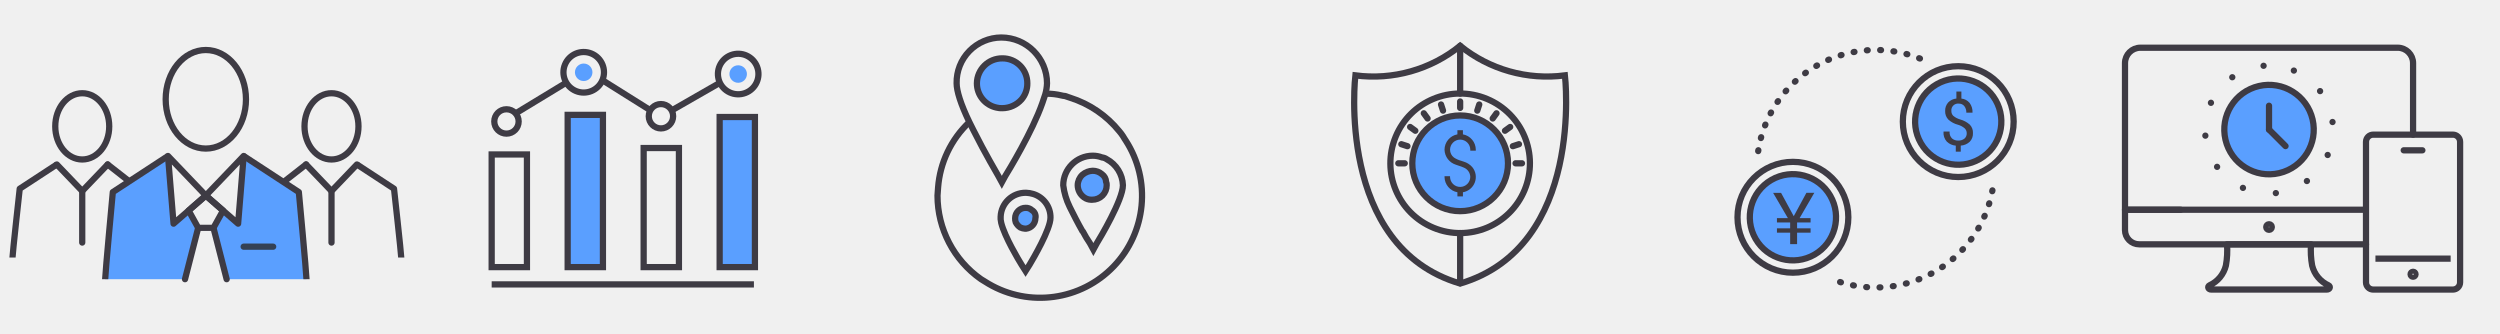
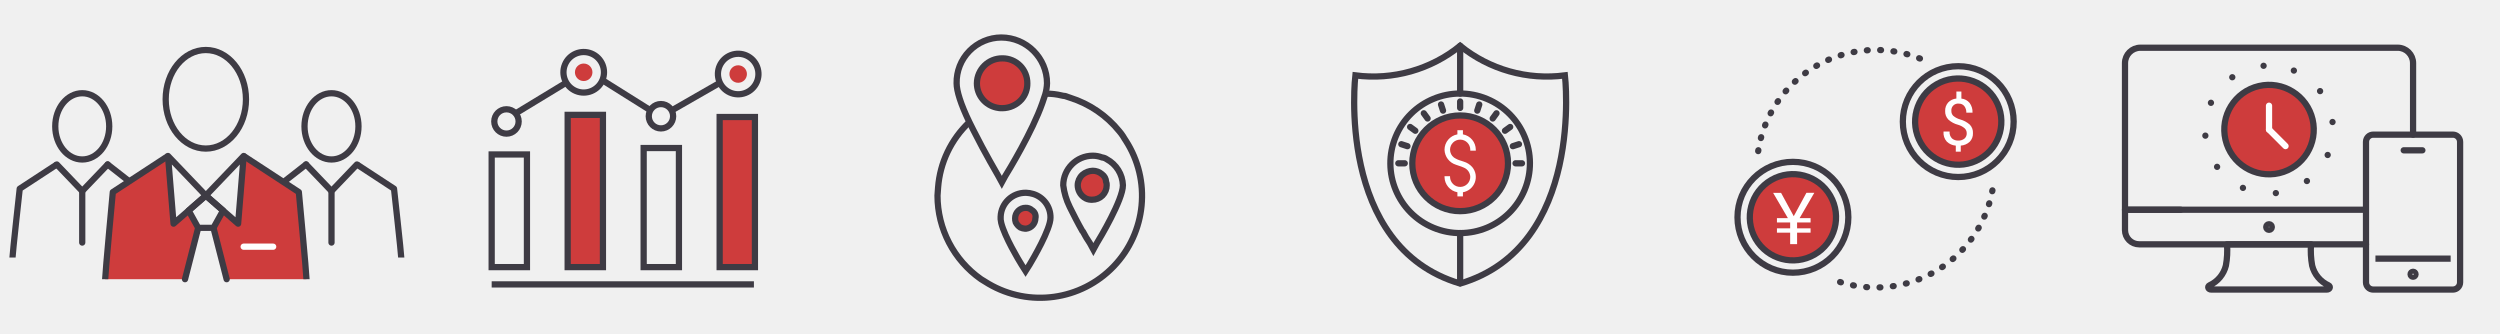
<svg xmlns="http://www.w3.org/2000/svg" id="icons_spite_100_site_features" width="600" height="80" viewBox="0 0 600 80">
  <g id="Icon01" transform="translate(0 -12)">
    <rect id="Rectangle_1" data-name="Rectangle 1" width="100" height="80" transform="translate(0 12)" fill="#eee" opacity="0" />
    <g id="icon_1" transform="translate(-1926.883 -1594.917)">
      <g id="icon_R" transform="translate(1995.45 1629.293)">
        <line id="Line_4" data-name="Line 4" y1="3.822" x2="4.888" transform="translate(0 17.095)" fill="none" stroke="#3e3b44" stroke-linecap="round" stroke-linejoin="round" stroke-width="1.5" />
        <line id="Line_5" data-name="Line 5" x1="6.103" y1="6.382" transform="translate(4.888 17.095)" fill="none" stroke="#3e3b44" stroke-linecap="round" stroke-linejoin="round" stroke-width="1.5" />
        <path id="Path_54" data-name="Path 54" d="M2050.089,1677.733c0-.839-1.734-16.516-1.734-16.516l-8.9-5.823" transform="translate(-2022.36 -1638.3)" fill="none" stroke="#3e3b44" stroke-linejoin="round" stroke-width="1.5" />
        <path id="Path_55" data-name="Path 55" d="M2038.164,1655.4l-6.1,6.382v12.357" transform="translate(-2021.071 -1638.3)" fill="none" stroke="#3e3b44" stroke-linecap="round" stroke-linejoin="round" stroke-width="1.5" />
        <ellipse id="Ellipse_1" data-name="Ellipse 1" cx="6.476" cy="7.95" rx="6.476" ry="7.95" transform="translate(4.515)" fill="none" stroke="#3e3b44" stroke-linecap="round" stroke-linejoin="round" stroke-width="1.5" />
      </g>
      <g id="icon_L" transform="translate(1929.883 1629.293)">
        <line id="Line_4-2" data-name="Line 4" x1="4.888" y1="3.822" transform="translate(22.841 17.095)" fill="none" stroke="#3e3b44" stroke-linecap="round" stroke-linejoin="round" stroke-width="1.5" />
        <line id="Line_5-2" data-name="Line 5" y1="6.382" x2="6.102" transform="translate(16.738 17.095)" fill="none" stroke="#3e3b44" stroke-linecap="round" stroke-linejoin="round" stroke-width="1.5" />
        <path id="Path_54-2" data-name="Path 54" d="M2039.453,1677.733c0-.839,1.734-16.516,1.734-16.516l8.9-5.823" transform="translate(-2039.453 -1638.3)" fill="none" stroke="#3e3b44" stroke-linejoin="round" stroke-width="1.5" />
        <path id="Path_55-2" data-name="Path 55" d="M2032.062,1655.4l6.1,6.382v12.357" transform="translate(-2021.426 -1638.3)" fill="none" stroke="#3e3b44" stroke-linecap="round" stroke-linejoin="round" stroke-width="1.5" />
        <ellipse id="Ellipse_1-2" data-name="Ellipse 1" cx="6.476" cy="7.95" rx="6.476" ry="7.95" transform="translate(10.263)" fill="none" stroke="#3e3b44" stroke-linecap="round" stroke-linejoin="round" stroke-width="1.5" />
      </g>
      <g id="İcon_big" transform="translate(1952.125 1618.917)">
-         <path id="Path_46" data-name="Path 46" d="M2011.653,1681.357l-1.833-20.908-13.245-8.377-1.281,15.334-3.668-2.528-2.3,4.473,3.165,12Z" transform="translate(-1963.339 -1626.351)" fill="#5a9fff" />
-         <path id="Path_47" data-name="Path 47" d="M1957.848,1681.357l1.833-20.908,13.245-8.377,1.282,15.334,3.668-2.528,2.3,4.473-3.166,12Z" transform="translate(-1957.848 -1626.351)" fill="#5a9fff" />
+         <path id="Path_46" data-name="Path 46" d="M2011.653,1681.357l-1.833-20.908-13.245-8.377-1.281,15.334-3.668-2.528-2.3,4.473,3.165,12Z" transform="translate(-1963.339 -1626.351)" fill="#ce3c3c" />
+         <path id="Path_47" data-name="Path 47" d="M1957.848,1681.357l1.833-20.908,13.245-8.377,1.282,15.334,3.668-2.528,2.3,4.473-3.166,12Z" transform="translate(-1957.848 -1626.351)" fill="#ce3c3c" />
        <path id="Path_48" data-name="Path 48" d="M1957.848,1681.3c0-1.249,1.833-20.907,1.833-20.907l13.245-8.663" transform="translate(-1957.848 -1626.291)" fill="none" stroke="#3e3b44" stroke-linejoin="round" stroke-width="1.5" />
        <path id="Path_49" data-name="Path 49" d="M1976.111,1651.726l1.333,16.243,7.747-6.747Z" transform="translate(-1961.033 -1626.291)" fill="none" stroke="#3e3b44" stroke-linecap="round" stroke-linejoin="round" stroke-width="1.5" />
        <line id="Line_1" data-name="Line 1" x1="3.165" y2="12.328" transform="translate(19.159 42.678)" fill="none" stroke="#3e3b44" stroke-linecap="round" stroke-linejoin="round" stroke-width="1.5" />
        <path id="Path_50" data-name="Path 50" d="M2013.184,1681.3c0-1.249-1.833-20.907-1.833-20.907l-13.244-8.663" transform="translate(-1964.87 -1626.291)" fill="none" stroke="#3e3b44" stroke-linejoin="round" stroke-width="1.5" />
        <path id="Path_51" data-name="Path 51" d="M1996.188,1651.726l-1.333,16.243-7.747-6.747Z" transform="translate(-1962.951 -1626.291)" fill="none" stroke="#3e3b44" stroke-linecap="round" stroke-linejoin="round" stroke-width="1.5" />
        <path id="Path_52" data-name="Path 52" d="M1986.236,1663.228l-4.13,3.6,2.3,4.15h3.665l2.3-4.15Z" transform="translate(-1962.079 -1628.297)" fill="none" stroke="#3e3b44" stroke-linecap="round" stroke-linejoin="round" stroke-width="1.5" />
        <line id="Line_2" data-name="Line 2" x2="3.165" y2="12.328" transform="translate(25.99 42.678)" fill="none" stroke="#3e3b44" stroke-linecap="round" stroke-linejoin="round" stroke-width="1.5" />
-         <line id="Line_3" data-name="Line 3" x2="7.081" transform="translate(33.237 47.204)" fill="none" stroke="#344154" stroke-linecap="round" stroke-linejoin="round" stroke-width="1.5" />
+         <line id="Line_3" data-name="Line 3" x2="7.081" transform="translate(33.237 47.204)" fill="none" stroke="#fff" stroke-linecap="round" stroke-linejoin="round" stroke-width="1.5" />
        <path id="Path_53" data-name="Path 53" d="M1994.708,1632.746c0-6.533-4.314-11.829-9.635-11.829s-9.635,5.3-9.635,11.829,4.314,11.828,9.635,11.828S1994.708,1639.278,1994.708,1632.746Z" transform="translate(-1960.916 -1620.917)" fill="none" stroke="#3e3b44" stroke-linecap="round" stroke-linejoin="round" stroke-width="1.5" />
      </g>
    </g>
  </g>
  <g id="Icon02" transform="translate(100 -12)">
    <rect id="Rectangle_1-2" data-name="Rectangle 1" width="100" height="80" transform="translate(0 12)" fill="#eee" opacity="0" />
    <g id="icon_bg" transform="translate(-1313.817 -481.987)">
-       <path id="Path_58" data-name="Path 58" d="M1231.508,505.892a2.1,2.1,0,1,0-2.1,2.1A2.1,2.1,0,0,0,1231.508,505.892Z" transform="translate(124.495 5.445)" fill="#5a9fff" />
+       <path id="Path_58" data-name="Path 58" d="M1231.508,505.892a2.1,2.1,0,1,0-2.1,2.1A2.1,2.1,0,0,0,1231.508,505.892Z" transform="translate(124.495 5.445)" fill="#ce3c3c" />
      <line id="Line_8" data-name="Line 8" x2="62.94" transform="translate(1331.817 562.244)" fill="none" stroke="#3e3b44" stroke-miterlimit="10" stroke-width="1.5" />
      <rect id="Rectangle_11" data-name="Rectangle 11" width="8.466" height="27.037" transform="translate(1331.817 531.058)" fill="none" stroke="#3e3b44" stroke-width="1.5" />
-       <rect id="Rectangle_12" data-name="Rectangle 12" width="8.466" height="36.027" transform="translate(1386.533 522.068)" fill="#5a9fff" stroke="#3e3b44" stroke-width="1.5" />
-       <rect id="Rectangle_13" data-name="Rectangle 13" width="8.466" height="36.542" transform="translate(1350.056 521.553)" fill="#5a9fff" stroke="#3e3b44" stroke-width="1.5" />
+       <rect id="Rectangle_12" data-name="Rectangle 12" width="8.466" height="36.027" transform="translate(1386.533 522.068)" fill="#ce3c3c" stroke="#3e3b44" stroke-width="1.5" />
+       <rect id="Rectangle_13" data-name="Rectangle 13" width="8.466" height="36.542" transform="translate(1350.056 521.553)" fill="#ce3c3c" stroke="#3e3b44" stroke-width="1.5" />
      <ellipse id="Ellipse_3" data-name="Ellipse 3" cx="4.864" cy="4.864" rx="4.864" ry="4.864" transform="matrix(0.381, -0.925, 0.925, 0.381, 1347.557, 513.983)" fill="none" stroke="#3e3b44" stroke-miterlimit="10" stroke-width="1.5" />
-       <path id="Path_59" data-name="Path 59" d="M1295.864,506.617a2.1,2.1,0,1,0-2.1,2.1A2.1,2.1,0,0,0,1295.864,506.617Z" transform="translate(97.215 5.138)" fill="#5a9fff" />
+       <path id="Path_59" data-name="Path 59" d="M1295.864,506.617a2.1,2.1,0,1,0-2.1,2.1A2.1,2.1,0,0,0,1295.864,506.617Z" transform="translate(97.215 5.138)" fill="#ce3c3c" />
      <ellipse id="Ellipse_4" data-name="Ellipse 4" cx="4.864" cy="4.864" rx="4.864" ry="4.864" transform="matrix(0.987, -0.16, 0.16, 0.987, 1385.404, 507.73)" fill="none" stroke="#3e3b44" stroke-miterlimit="10" stroke-width="1.5" />
      <rect id="Rectangle_14" data-name="Rectangle 14" width="8.466" height="28.582" transform="translate(1368.294 529.513)" fill="none" stroke="#3e3b44" stroke-width="1.5" />
      <ellipse id="Ellipse_5" data-name="Ellipse 5" cx="2.924" cy="2.924" rx="2.924" ry="2.924" transform="translate(1369.521 518.959)" fill="none" stroke="#3e3b44" stroke-miterlimit="10" stroke-width="1.5" />
      <path id="Path_60" data-name="Path 60" d="M1199.549,525.765a2.924,2.924,0,1,0-2.924,2.923A2.924,2.924,0,0,0,1199.549,525.765Z" transform="translate(138.744 -2.629)" fill="none" stroke="#3e3b44" stroke-miterlimit="10" stroke-width="1.5" />
      <line id="Line_9" data-name="Line 9" y1="7.389" x2="12.167" transform="translate(1337.559 513.815)" fill="none" stroke="#3e3b44" stroke-miterlimit="10" stroke-width="1.5" />
      <line id="Line_10" data-name="Line 10" x2="11.131" y2="6.985" transform="translate(1358.39 513.227)" fill="none" stroke="#3e3b44" stroke-miterlimit="10" stroke-width="1.5" />
      <line id="Line_11" data-name="Line 11" y1="6.643" x2="11.581" transform="translate(1375.018 513.851)" fill="none" stroke="#3e3b44" stroke-miterlimit="10" stroke-width="1.5" />
    </g>
  </g>
  <g id="Icon03" transform="translate(200 -12)">
    <rect id="Rectangle_1-3" data-name="Rectangle 1" width="100" height="80" transform="translate(0 12)" fill="#eee" opacity="0" />
    <g id="icon" transform="translate(25 21)">
      <g id="Group_4838" data-name="Group 4838" transform="translate(0 13.488)">
        <path id="Path_9555" data-name="Path 9555" d="M8.448,17.214A24.043,24.043,0,0,0,.939,32.926L.8,34.873h0A24.529,24.529,0,0,0,11.229,54.9h0l1.808,1.112h0A24.467,24.467,0,0,0,45.992,21.663s-.556-.834-.7-1.112a11.282,11.282,0,0,0-.834-1.112,24.774,24.774,0,0,0-11.819-8.065,12.8,12.8,0,0,1-1.251-.417,4.917,4.917,0,0,1-.834-.139,14.85,14.85,0,0,0-3.476-.417" transform="translate(-0.8 -10.4)" fill="none" stroke="#3e3b44" stroke-miterlimit="10" stroke-width="1.5" />
      </g>
      <g id="Group_4839" data-name="Group 4839" transform="translate(4.589 0)">
-         <path id="Path_9556" data-name="Path 9556" d="M12.328,16.119a4.73,4.73,0,0,0,1.391.139,6.2,6.2,0,0,0,4.589-2.086A5.829,5.829,0,0,0,19.7,10.279,5.935,5.935,0,0,0,13.718,4.3,6.054,6.054,0,0,0,7.6,10.279,5.952,5.952,0,0,0,12.328,16.119Z" transform="translate(-2.733 0.706)" fill="#5a9fff" stroke="#3e3b44" stroke-miterlimit="10" stroke-width="1.5" />
-         <path id="Path_9557" data-name="Path 9557" d="M30.84,24.534a3.409,3.409,0,0,0-2.225-.834h0a4,4,0,0,0-2.5.973A3.482,3.482,0,0,0,25,27.176a3.628,3.628,0,0,0,1.53,2.92,2.982,2.982,0,0,0,1.669.556h.278a3.443,3.443,0,0,0,3.476-3.476,1.764,1.764,0,0,0-.139-.834A2.377,2.377,0,0,0,30.84,24.534Z" transform="translate(4.062 8.282)" fill="#5a9fff" stroke="#3e3b44" stroke-miterlimit="10" stroke-width="1.5" />
-         <path id="Path_9558" data-name="Path 9558" d="M18.233,30.656A2.091,2.091,0,0,0,16.7,30.1a2.493,2.493,0,0,0-2.5,2.5,2.715,2.715,0,0,0,.139.973,3.283,3.283,0,0,0,1.112,1.251,3.273,3.273,0,0,0,1.112.278h.278a2.547,2.547,0,0,0,2.225-2.5A1.78,1.78,0,0,0,18.233,30.656Z" transform="translate(-0.156 10.781)" fill="#5a9fff" stroke="#3e3b44" stroke-miterlimit="10" stroke-width="1.5" />
+         <path id="Path_9556" data-name="Path 9556" d="M12.328,16.119a4.73,4.73,0,0,0,1.391.139,6.2,6.2,0,0,0,4.589-2.086A5.829,5.829,0,0,0,19.7,10.279,5.935,5.935,0,0,0,13.718,4.3,6.054,6.054,0,0,0,7.6,10.279,5.952,5.952,0,0,0,12.328,16.119Z" transform="translate(-2.733 0.706)" fill="#ce3c3c" stroke="#3e3b44" stroke-miterlimit="10" stroke-width="1.5" />
+         <path id="Path_9557" data-name="Path 9557" d="M30.84,24.534a3.409,3.409,0,0,0-2.225-.834h0a4,4,0,0,0-2.5.973A3.482,3.482,0,0,0,25,27.176a3.628,3.628,0,0,0,1.53,2.92,2.982,2.982,0,0,0,1.669.556h.278a3.443,3.443,0,0,0,3.476-3.476,1.764,1.764,0,0,0-.139-.834A2.377,2.377,0,0,0,30.84,24.534Z" transform="translate(4.062 8.282)" fill="#ce3c3c" stroke="#3e3b44" stroke-miterlimit="10" stroke-width="1.5" />
+         <path id="Path_9558" data-name="Path 9558" d="M18.233,30.656A2.091,2.091,0,0,0,16.7,30.1a2.493,2.493,0,0,0-2.5,2.5,2.715,2.715,0,0,0,.139.973,3.283,3.283,0,0,0,1.112,1.251,3.273,3.273,0,0,0,1.112.278h.278a2.547,2.547,0,0,0,2.225-2.5A1.78,1.78,0,0,0,18.233,30.656Z" transform="translate(-0.156 10.781)" fill="#ce3c3c" stroke="#3e3b44" stroke-miterlimit="10" stroke-width="1.5" />
        <path id="Path_9559" data-name="Path 9559" d="M19.487,27.778h0a6.718,6.718,0,0,0-1.669-.278h-.139A5.971,5.971,0,0,0,11.7,33.2v.7c0,.139.139.834.139.834.834,3.337,4.172,8.9,4.867,10.012l.973,1.53.973-1.53c.834-1.391,5.006-8.482,5.006-11.263A5.842,5.842,0,0,0,19.487,27.778Z" transform="translate(-1.132 9.766)" fill="none" stroke="#3e3b44" stroke-miterlimit="10" stroke-width="1.5" />
        <path id="Path_9560" data-name="Path 9560" d="M32.929,21.934h0a2.444,2.444,0,0,0-1.112-.417,6.3,6.3,0,0,0-2.225-.417A7.122,7.122,0,0,0,22.5,28.192a16.07,16.07,0,0,0,1.53,5.145l.417.834h0c.556,1.112,1.53,3.059,2.642,5.006h0l.139.139A25.656,25.656,0,0,0,28.9,42.1l.834,1.53.834-1.53c.7-1.112,6.257-10.429,6.257-13.905A7.393,7.393,0,0,0,32.929,21.934Z" transform="translate(3.086 7.267)" fill="none" stroke="#3e3b44" stroke-miterlimit="10" stroke-width="1.5" />
        <path id="Path_9561" data-name="Path 9561" d="M8.133,22.948c2.781,5.562,5.84,10.707,5.979,10.985l.834,1.53.834-1.53c.7-1.112,6.535-10.707,8.9-17.521l.7-2.086a11.23,11.23,0,0,0,.417-2.642A11.008,11.008,0,0,0,14.807.7,10.773,10.773,0,0,0,4.1,11.685c0,1.808.973,5.006,3.059,9.316Z" transform="translate(-4.1 -0.7)" fill="none" stroke="#3e3b44" stroke-miterlimit="10" stroke-width="1.5" />
      </g>
    </g>
  </g>
  <g id="Icon04" transform="translate(300 -12)">
    <rect id="Rectangle_1-4" data-name="Rectangle 1" width="100" height="80" transform="translate(0 12)" fill="#eee" opacity="0" />
    <g id="icon-2" data-name="icon" transform="translate(-2467.032 -657.39)">
      <g id="Group_4868" data-name="Group 4868" transform="translate(2495.594 686.71)">
        <circle id="Ellipse_6" data-name="Ellipse 6" cx="16.742" cy="16.742" r="16.742" transform="translate(0 30.934) rotate(-67.5)" fill="none" stroke="#3e3b44" stroke-miterlimit="10" stroke-width="1.5" />
-         <circle id="Ellipse_7" data-name="Ellipse 7" cx="11.486" cy="11.486" r="11.486" transform="translate(10.388 10.388)" fill="#5a9fff" stroke="#3e3b44" stroke-miterlimit="10" stroke-width="1.5" />
-         <path id="Path_9562" data-name="Path 9562" d="M2542.295,725.234v-.221a3.758,3.758,0,0,0-3.092-3.692v-.992h-1.325v.992a3.758,3.758,0,0,0-3.092,3.692,3.9,3.9,0,0,0,2.744,3.6c.228.085.46.161.692.237a9.9,9.9,0,0,1,1.18.442,2.483,2.483,0,0,1,1.569,2.233,2.43,2.43,0,0,1-4.859.049l0-.217h-1.323l0,.224a3.767,3.767,0,0,0,3.092,3.636v.992h1.325v-.992a3.723,3.723,0,0,0,2.236-6.045,4.361,4.361,0,0,0-2.053-1.307c-.184-.065-.373-.126-.562-.188a6.1,6.1,0,0,1-1.782-.795,2.371,2.371,0,0,1-.931-1.868,2.429,2.429,0,1,1,4.859,0v.221Z" transform="translate(-2516.665 -706.395)" fill="#3e3b44" />
+         <circle id="Ellipse_7" data-name="Ellipse 7" cx="11.486" cy="11.486" r="11.486" transform="translate(10.388 10.388)" fill="#ce3c3c" stroke="#3e3b44" stroke-miterlimit="10" stroke-width="1.5" />
+         <path id="Path_9562" data-name="Path 9562" d="M2542.295,725.234v-.221a3.758,3.758,0,0,0-3.092-3.692v-.992h-1.325v.992a3.758,3.758,0,0,0-3.092,3.692,3.9,3.9,0,0,0,2.744,3.6c.228.085.46.161.692.237a9.9,9.9,0,0,1,1.18.442,2.483,2.483,0,0,1,1.569,2.233,2.43,2.43,0,0,1-4.859.049l0-.217h-1.323l0,.224a3.767,3.767,0,0,0,3.092,3.636v.992h1.325v-.992a3.723,3.723,0,0,0,2.236-6.045,4.361,4.361,0,0,0-2.053-1.307c-.184-.065-.373-.126-.562-.188a6.1,6.1,0,0,1-1.782-.795,2.371,2.371,0,0,1-.931-1.868,2.429,2.429,0,1,1,4.859,0v.221Z" transform="translate(-2516.665 -706.395)" fill="#fff" />
        <line id="Line_12" data-name="Line 12" y2="1.544" transform="translate(21.874 7.034)" fill="none" stroke="#3e3b44" stroke-linecap="round" stroke-linejoin="round" stroke-width="1.5" />
        <line id="Line_13" data-name="Line 13" x2="0.477" y2="1.469" transform="translate(17.288 7.76)" fill="none" stroke="#3e3b44" stroke-linecap="round" stroke-linejoin="round" stroke-width="1.5" />
        <line id="Line_14" data-name="Line 14" x2="0.908" y2="1.249" transform="translate(13.151 9.868)" fill="none" stroke="#3e3b44" stroke-linecap="round" stroke-linejoin="round" stroke-width="1.5" />
        <line id="Line_15" data-name="Line 15" x2="1.249" y2="0.908" transform="translate(9.868 13.151)" fill="none" stroke="#3e3b44" stroke-linecap="round" stroke-linejoin="round" stroke-width="1.5" />
        <line id="Line_16" data-name="Line 16" x2="1.469" y2="0.477" transform="translate(7.76 17.288)" fill="none" stroke="#3e3b44" stroke-linecap="round" stroke-linejoin="round" stroke-width="1.5" />
        <line id="Line_17" data-name="Line 17" x2="1.544" transform="translate(7.034 21.874)" fill="none" stroke="#3e3b44" stroke-linecap="round" stroke-linejoin="round" stroke-width="1.5" />
        <line id="Line_18" data-name="Line 18" x1="1.544" transform="translate(35.17 21.874)" fill="none" stroke="#3e3b44" stroke-linecap="round" stroke-linejoin="round" stroke-width="1.5" />
        <line id="Line_19" data-name="Line 19" x1="1.469" y2="0.477" transform="translate(34.519 17.288)" fill="none" stroke="#3e3b44" stroke-linecap="round" stroke-linejoin="round" stroke-width="1.5" />
        <line id="Line_20" data-name="Line 20" x1="1.249" y2="0.908" transform="translate(32.631 13.151)" fill="none" stroke="#3e3b44" stroke-linecap="round" stroke-linejoin="round" stroke-width="1.5" />
        <line id="Line_21" data-name="Line 21" x1="0.908" y2="1.249" transform="translate(29.689 9.868)" fill="none" stroke="#3e3b44" stroke-linecap="round" stroke-linejoin="round" stroke-width="1.5" />
        <line id="Line_22" data-name="Line 22" x1="0.477" y2="1.469" transform="translate(25.983 7.76)" fill="none" stroke="#3e3b44" stroke-linecap="round" stroke-linejoin="round" stroke-width="1.5" />
      </g>
      <path id="Path_9563" data-name="Path 9563" d="M2542.615,687.481a33.143,33.143,0,0,1-25.147-7.091,33.144,33.144,0,0,1-25.148,7.091s-4.842,41.1,25.148,49.96C2547.458,728.578,2542.615,687.481,2542.615,687.481Z" transform="translate(0 0)" fill="none" stroke="#3e3b44" stroke-linecap="round" stroke-miterlimit="10" stroke-width="1.5" />
      <line id="Line_23" data-name="Line 23" y2="11.453" transform="translate(2517.468 680.39)" fill="none" stroke="#3e3b44" stroke-linecap="round" stroke-miterlimit="10" stroke-width="1.5" />
      <line id="Line_24" data-name="Line 24" y2="12.026" transform="translate(2517.468 725.326)" fill="none" stroke="#3e3b44" stroke-linecap="round" stroke-miterlimit="10" stroke-width="1.5" />
    </g>
  </g>
  <g id="Icon05" transform="translate(400 -12)">
    <rect id="Rectangle_1-5" data-name="Rectangle 1" width="100" height="80" transform="translate(0 12)" fill="#eee" opacity="0" />
    <g id="icon-3" data-name="icon" transform="translate(-544.845 -968.5)">
      <g id="Group_4873" data-name="Group 4873">
        <circle id="Ellipse_8" data-name="Ellipse 8" cx="13.298" cy="13.298" r="13.298" transform="translate(601.526 996.389)" fill="none" stroke="#3e3b44" stroke-linecap="round" stroke-miterlimit="9.998" stroke-width="1.5" />
        <g id="Path_9571" data-name="Path 9571">
-           <path id="Path_10116" data-name="Path 10116" d="M605.858,1014.874A10.352,10.352,0,1,1,620,1018.65,10.363,10.363,0,0,1,605.858,1014.874Z" fill="#5a9fff" />
+           <path id="Path_10116" data-name="Path 10116" d="M605.858,1014.874A10.352,10.352,0,1,1,620,1018.65,10.363,10.363,0,0,1,605.858,1014.874Z" fill="#ce3c3c" />
          <path id="Path_10117" data-name="Path 10117" d="M623.129,1004.881a9.6,9.6,0,1,0-3.5,13.119,9.613,9.613,0,0,0,3.5-13.119m1.3-.751a11.1,11.1,0,1,1-15.169-4.049A11.1,11.1,0,0,1,624.427,1004.13Z" fill="#3e3b44" />
        </g>
-         <path id="Path_9572" data-name="Path 9572" d="M616.86,1012.471a1.588,1.588,0,0,0-.483-1.166,4.191,4.191,0,0,0-1.6-.859,5.521,5.521,0,0,1-2.315-1.236,2.781,2.781,0,0,1-.78-2.066,2.906,2.906,0,0,1,.719-2.042,3.1,3.1,0,0,1,1.978-.951v-1.678h1.2v1.685a2.9,2.9,0,0,1,1.971,1.039,3.619,3.619,0,0,1,.7,2.337l-1.487,0a2.432,2.432,0,0,0-.479-1.564,1.6,1.6,0,0,0-1.322-.6,1.6,1.6,0,0,0-1.79,1.748,1.6,1.6,0,0,0,.464,1.192,4.541,4.541,0,0,0,1.664.86,5.745,5.745,0,0,1,2.3,1.247,2.734,2.734,0,0,1,.754,2.034,2.785,2.785,0,0,1-.78,2.078,3.48,3.48,0,0,1-2.148.917v1.458h-1.192v-1.45a3.473,3.473,0,0,1-2.142-.951,3.106,3.106,0,0,1-.8-2.4l.01-.031,1.443,0a2.069,2.069,0,0,0,.593,1.667,2.168,2.168,0,0,0,1.443.5,2.294,2.294,0,0,0,1.529-.469A1.6,1.6,0,0,0,616.86,1012.471Z" fill="#3e3b44" />
+         <path id="Path_9572" data-name="Path 9572" d="M616.86,1012.471a1.588,1.588,0,0,0-.483-1.166,4.191,4.191,0,0,0-1.6-.859,5.521,5.521,0,0,1-2.315-1.236,2.781,2.781,0,0,1-.78-2.066,2.906,2.906,0,0,1,.719-2.042,3.1,3.1,0,0,1,1.978-.951v-1.678h1.2v1.685a2.9,2.9,0,0,1,1.971,1.039,3.619,3.619,0,0,1,.7,2.337l-1.487,0a2.432,2.432,0,0,0-.479-1.564,1.6,1.6,0,0,0-1.322-.6,1.6,1.6,0,0,0-1.79,1.748,1.6,1.6,0,0,0,.464,1.192,4.541,4.541,0,0,0,1.664.86,5.745,5.745,0,0,1,2.3,1.247,2.734,2.734,0,0,1,.754,2.034,2.785,2.785,0,0,1-.78,2.078,3.48,3.48,0,0,1-2.148.917v1.458h-1.192v-1.45a3.473,3.473,0,0,1-2.142-.951,3.106,3.106,0,0,1-.8-2.4l.01-.031,1.443,0a2.069,2.069,0,0,0,.593,1.667,2.168,2.168,0,0,0,1.443.5,2.294,2.294,0,0,0,1.529-.469A1.6,1.6,0,0,0,616.86,1012.471Z" fill="#fff" />
      </g>
      <g id="Group_4874" data-name="Group 4874">
        <g id="Path_9573" data-name="Path 9573">
-           <path id="Path_10118" data-name="Path 10118" d="M566.185,1037.829a10.351,10.351,0,1,1,14.144,3.776A10.363,10.363,0,0,1,566.185,1037.829Z" fill="#5a9fff" />
+           <path id="Path_10118" data-name="Path 10118" d="M566.185,1037.829a10.351,10.351,0,1,1,14.144,3.776A10.363,10.363,0,0,1,566.185,1037.829Z" fill="#ce3c3c" />
          <path id="Path_10119" data-name="Path 10119" d="M583.455,1027.836a9.6,9.6,0,1,0-3.5,13.12,9.613,9.613,0,0,0,3.5-13.12m1.3-.751a11.1,11.1,0,1,1-15.169-4.049A11.1,11.1,0,0,1,584.754,1027.085Z" fill="#3e3b44" />
        </g>
        <circle id="Ellipse_9" data-name="Ellipse 9" cx="13.3" cy="13.3" r="13.3" transform="translate(561.845 1019.345)" fill="none" stroke="#3e3b44" stroke-linecap="round" stroke-miterlimit="10" stroke-width="1.5" />
-         <path id="Path_9574" data-name="Path 9574" d="M575.344,1032.388l3.038-5.609,1.894,0-3.528,6.075,2.638,0v1.04l-3.239,0v1.412l3.239,0v1.032l-3.239,0,0,2.757-1.665,0,0-2.757-3.171,0v-1.032l3.171,0v-1.412l-3.171,0v-1.04l2.63,0-3.549-6.067,1.911,0Z" fill="#3e3b44" />
+         <path id="Path_9574" data-name="Path 9574" d="M575.344,1032.388l3.038-5.609,1.894,0-3.528,6.075,2.638,0v1.04l-3.239,0v1.412l3.239,0v1.032l-3.239,0,0,2.757-1.665,0,0-2.757-3.171,0v-1.032l3.171,0v-1.412l-3.171,0v-1.04l2.63,0-3.549-6.067,1.911,0Z" fill="#fff" />
      </g>
      <path id="Path_10120" data-name="Path 10120" d="M623.028,1026.192a28.522,28.522,0,0,1-39.081,21.085" fill="none" stroke="#3e3b44" stroke-linecap="round" stroke-linejoin="round" stroke-width="1.5" stroke-dasharray="0.2 3" />
      <path id="Path_10121" data-name="Path 10121" d="M566.813,1016.76a28.523,28.523,0,0,1,38.858-22.2" fill="none" stroke="#3e3b44" stroke-linecap="round" stroke-linejoin="round" stroke-width="1.5" stroke-dasharray="0.2 3" />
    </g>
  </g>
  <g id="Icon06" transform="translate(500 -12)">
    <rect id="Rectangle_1-6" data-name="Rectangle 1" width="100" height="80" transform="translate(0 12)" fill="#eee" opacity="0" />
    <g id="icon-4" data-name="icon" transform="translate(-1044.174 -1155.402)">
      <g id="Group_4877" data-name="Group 4877" transform="translate(1054.174 1178.855)">
        <g id="Group_4876" data-name="Group 4876" transform="translate(0 0)">
          <path id="Path_9578" data-name="Path 9578" d="M1100.035,1252.986h10.081a20.137,20.137,0,0,0,.27,5.1,7.079,7.079,0,0,0,3.924,4.741h0c.59.3.314,1.015-.393,1.015h-27.765c-.707,0-.982-.713-.392-1.015h0a7.081,7.081,0,0,0,3.924-4.741,20.131,20.131,0,0,0,.27-5.1Z" transform="translate(-1065.47 -1205.802)" fill="none" stroke="#3e3b44" stroke-linecap="round" stroke-linejoin="round" stroke-width="1.5" />
          <circle id="Ellipse_10" data-name="Ellipse 10" cx="0.675" cy="0.675" r="0.675" transform="translate(33.891 42.36)" stroke-width="1.5" stroke="#3e3b44" stroke-linecap="round" stroke-linejoin="round" fill="none" />
          <path id="Path_9579" data-name="Path 9579" d="M1112.014,1248.292h-54.431a3.41,3.41,0,0,1-3.41-3.41v-4.889h13.371" transform="translate(-1054.174 -1201.108)" fill="none" stroke="#3e3b44" stroke-linecap="round" stroke-linejoin="round" stroke-width="1.5" />
          <path id="Path_9580" data-name="Path 9580" d="M1111.966,1218h-57.792v-35.189a3.7,3.7,0,0,1,3.7-3.7h61.737a3.7,3.7,0,0,1,3.7,3.7v17.165" transform="translate(-1054.174 -1179.112)" fill="none" stroke="#3e3b44" stroke-linecap="round" stroke-linejoin="round" stroke-width="1.5" />
        </g>
        <line id="Line_25" data-name="Line 25" x1="18.051" transform="translate(60.106 50.621)" fill="none" stroke="#3e3b44" stroke-miterlimit="10" stroke-width="1.5" />
        <path id="Path_9581" data-name="Path 9581" d="M1165.581,1248.957h-19.117a1.733,1.733,0,0,1-1.733-1.732v-33.717a1.733,1.733,0,0,1,1.733-1.733h19.117a1.733,1.733,0,0,1,1.733,1.733v33.717A1.733,1.733,0,0,1,1165.581,1248.957Z" transform="translate(-1086.891 -1190.913)" fill="none" stroke="#3e3b44" stroke-miterlimit="10" stroke-width="1.5" />
        <path id="Path_9582" data-name="Path 9582" d="M1162.671,1263.891a.6.6,0,1,0-.6.6A.6.6,0,0,0,1162.671,1263.891Z" transform="translate(-1092.938 -1209.524)" fill="none" stroke="#3e3b44" stroke-miterlimit="10" stroke-width="1.5" />
        <path id="Path_9583" data-name="Path 9583" d="M1158.906,1217.663h4.476" transform="translate(-1092.013 -1193.04)" fill="none" stroke="#3e3b44" stroke-linecap="round" stroke-linejoin="round" stroke-width="1.5" />
      </g>
-       <circle id="Ellipse_11" data-name="Ellipse 11" cx="10.73" cy="10.73" r="10.73" transform="matrix(0.974, -0.228, 0.228, 0.974, 1075.844, 1190.499)" stroke-width="1.5" stroke="#3e3b44" stroke-linecap="round" stroke-linejoin="round" fill="#5a9fff" />
+       <circle id="Ellipse_11" data-name="Ellipse 11" cx="10.73" cy="10.73" r="10.73" transform="matrix(0.974, -0.228, 0.228, 0.974, 1075.844, 1190.499)" stroke-width="1.5" stroke="#3e3b44" stroke-linecap="round" stroke-linejoin="round" fill="#ce3c3c" />
      <g id="Group_4879" data-name="Group 4879" transform="translate(1068.643 1178.402)">
        <g id="Group_4878" data-name="Group 4878" transform="translate(0 0)">
          <circle id="Ellipse_12" data-name="Ellipse 12" cx="15.343" cy="15.343" r="15.343" transform="matrix(0.388, -0.922, 0.922, 0.388, 0, 28.277)" stroke-dasharray="0.01 8.078" stroke="#3e3b44" stroke-linecap="round" stroke-linejoin="round" stroke-width="1.5" fill="none" />
        </g>
      </g>
      <g id="Group_4880" data-name="Group 4880" transform="translate(1088.739 1192.776)">
-         <line id="Line_26" data-name="Line 26" y1="5.723" stroke-width="1.5" stroke="#3e3b44" stroke-linecap="round" stroke-linejoin="round" fill="none" />
-         <line id="Line_27" data-name="Line 27" x2="3.962" y2="3.962" transform="translate(0 5.723)" fill="none" stroke="#3e3b44" stroke-linecap="round" stroke-linejoin="round" stroke-width="1.5" />
+         <line id="Line_26" data-name="Line 26" y1="5.723" stroke-width="1.5" stroke="#fff" stroke-linecap="round" stroke-linejoin="round" fill="none" />
+         <line id="Line_27" data-name="Line 27" x2="3.962" y2="3.962" transform="translate(0 5.723)" fill="none" stroke="#fff" stroke-linecap="round" stroke-linejoin="round" stroke-width="1.5" />
      </g>
    </g>
  </g>
</svg>
